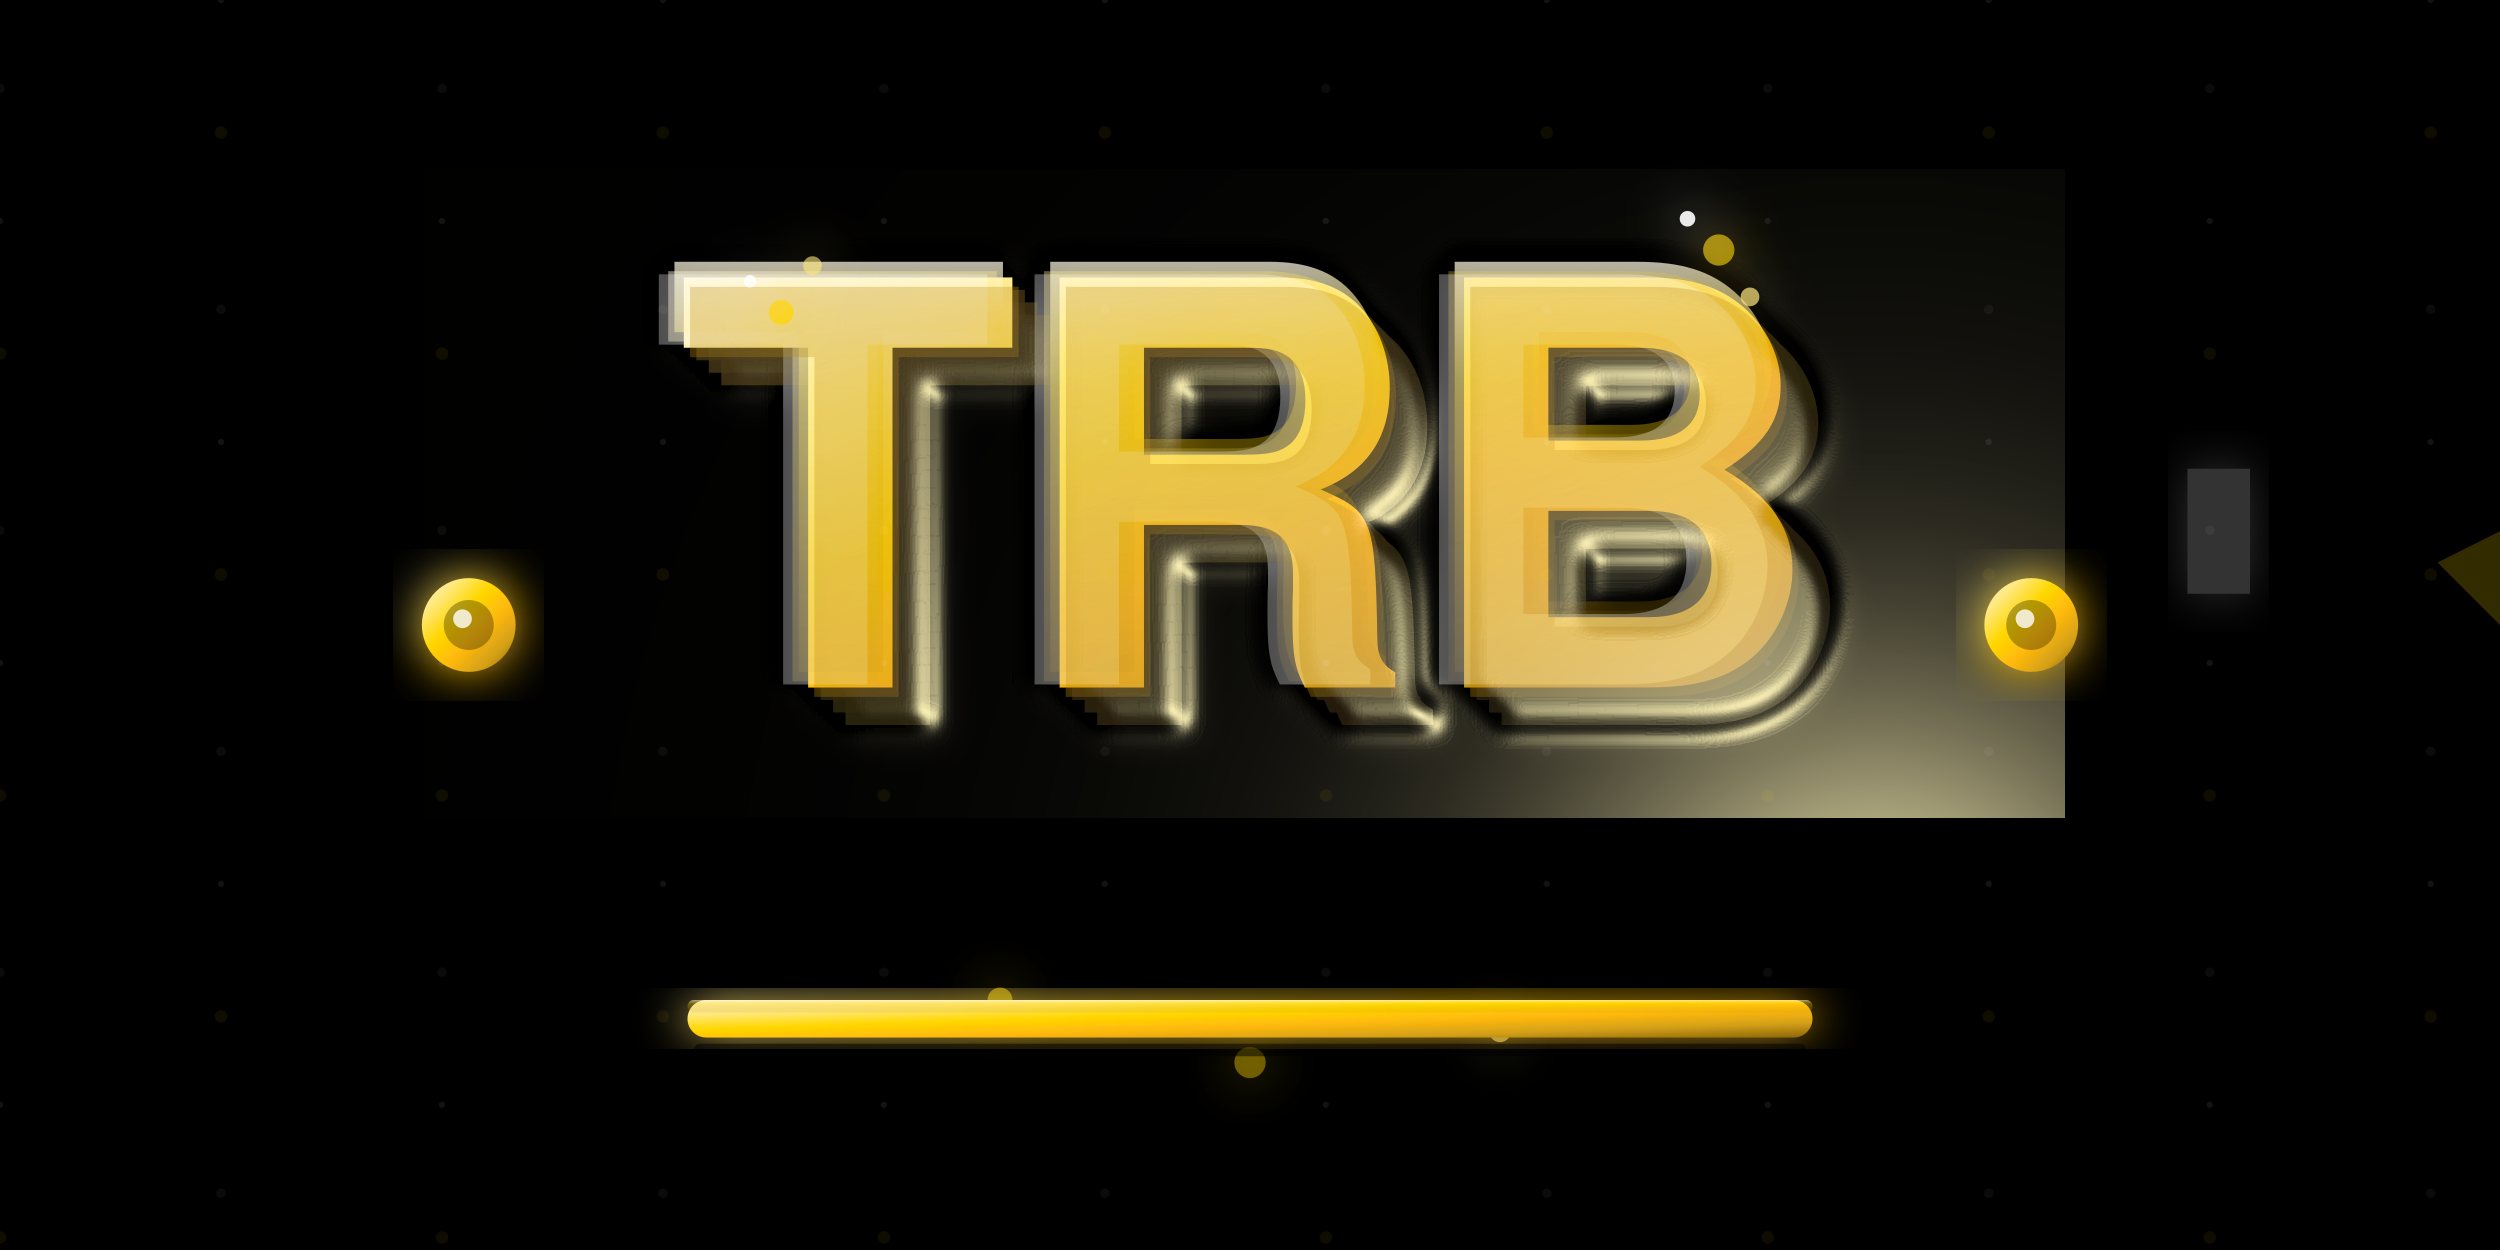
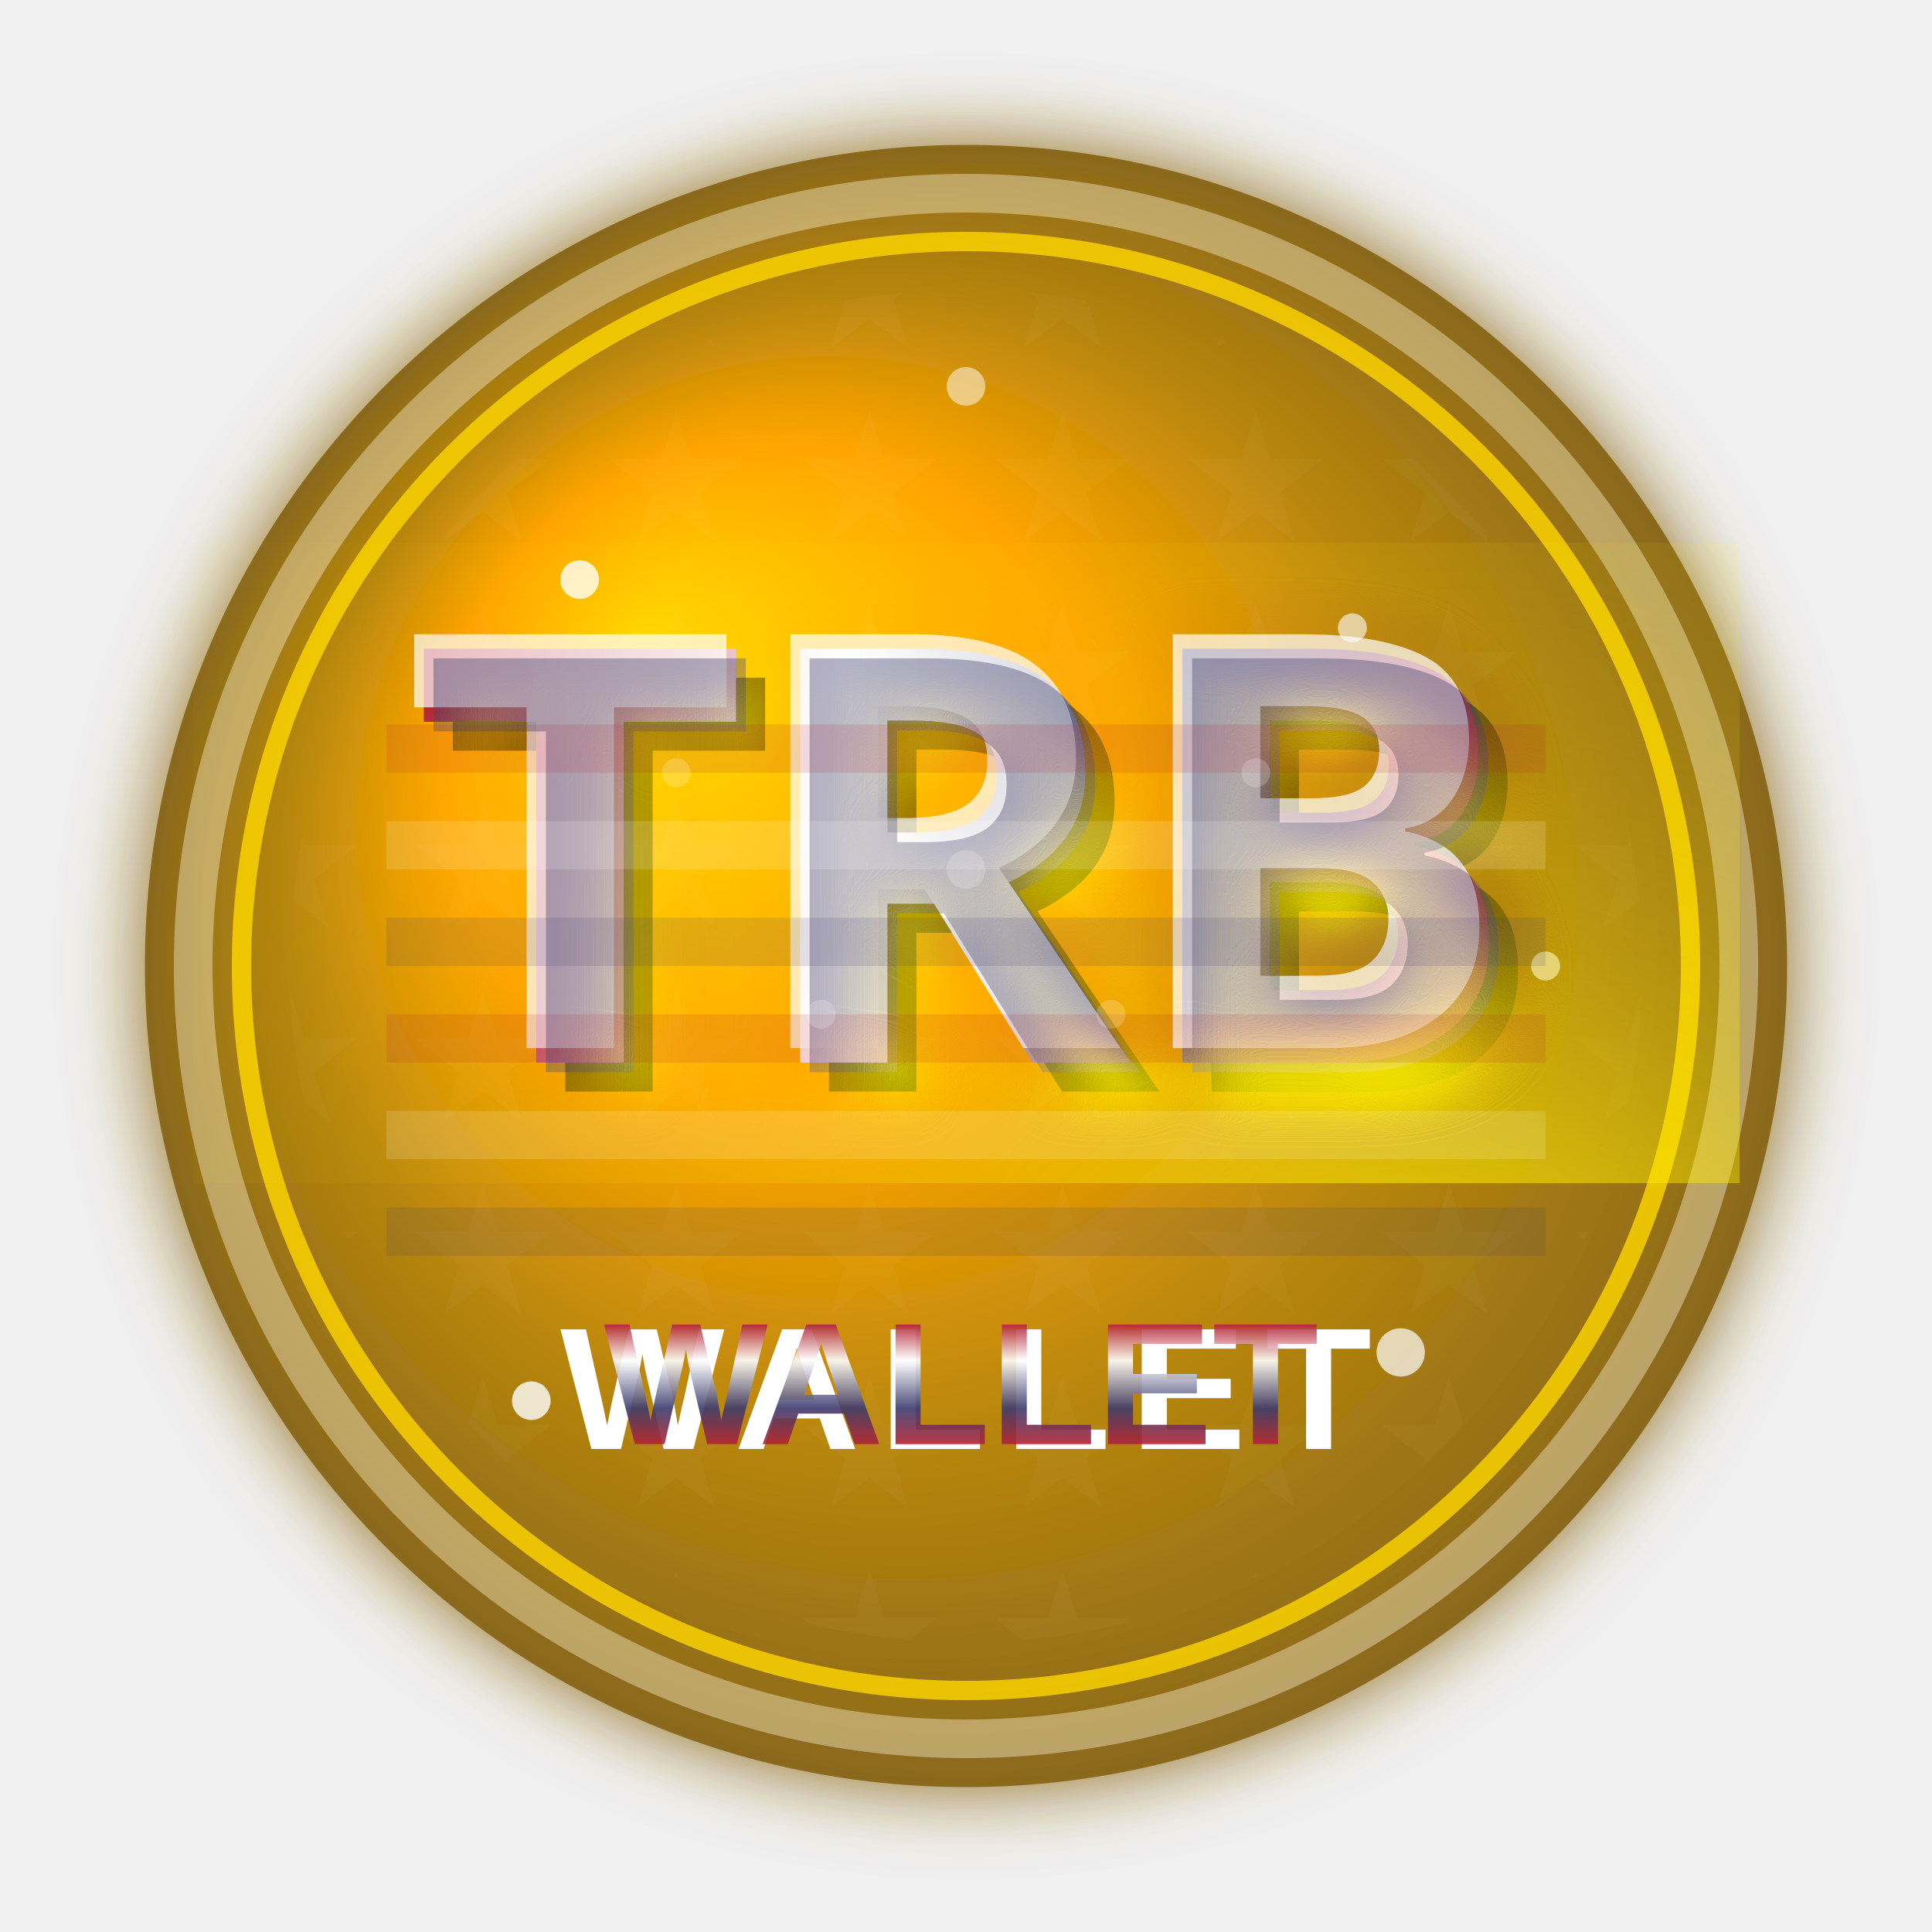
- <svg xmlns="http://www.w3.org/2000/svg" width="800" height="400" viewBox="0 0 800 400">
+ <svg xmlns="http://www.w3.org/2000/svg" width="400" height="400" viewBox="0 0 400 400">
  <defs>
-     <linearGradient id="goldBase" x1="0%" y1="0%" x2="100%" y2="100%">
-       <stop offset="0%" stop-color="#FBF3D5" />
-       <stop offset="20%" stop-color="#FFE87C" />
-       <stop offset="40%" stop-color="#FFD700" />
-       <stop offset="60%" stop-color="#FFB90C" />
-       <stop offset="80%" stop-color="#D4A017" />
-       <stop offset="100%" stop-color="#8B6508" />
+     <radialGradient id="goldenCircle" cx="50%" cy="50%" r="50%" fx="30%" fy="30%">
+       <stop offset="0%" stop-color="#FFD700" stop-opacity="1" />
+       <stop offset="40%" stop-color="#FFA500" stop-opacity="1" />
+       <stop offset="70%" stop-color="#B8860B" stop-opacity="1" />
+       <stop offset="100%" stop-color="#8B691B" stop-opacity="1" />
+     </radialGradient>
+     <radialGradient id="goldenGlow" cx="50%" cy="50%" r="50%">
+       <stop offset="0%" stop-color="#FFF8DC" stop-opacity="0.9" />
+       <stop offset="70%" stop-color="#FFD700" stop-opacity="0.4" />
+       <stop offset="100%" stop-color="#B8860B" stop-opacity="0" />
+     </radialGradient>
+     <linearGradient id="americanFlag" x1="0%" y1="0%" x2="100%" y2="0%">
+       <stop offset="0%" stop-color="#B22234" />
+       <stop offset="40%" stop-color="#FFFFFF" />
+       <stop offset="70%" stop-color="#3C3B6E" />
+       <stop offset="100%" stop-color="#B22234" />
    </linearGradient>
-     <linearGradient id="goldTopShine" x1="0%" y1="0%" x2="100%" y2="100%">
-       <stop offset="0%" stop-color="#FFF9E6" stop-opacity="0.9" />
-       <stop offset="30%" stop-color="#FFE55C" stop-opacity="0.6" />
-       <stop offset="70%" stop-color="#D4A017" stop-opacity="0.3" />
-       <stop offset="100%" stop-color="#8B6508" stop-opacity="0.1" />
+     <linearGradient id="americanFlagVertical" x1="0%" y1="0%" x2="0%" y2="100%">
+       <stop offset="0%" stop-color="#B22234" />
+       <stop offset="30%" stop-color="#FFFFFF" />
+       <stop offset="70%" stop-color="#3C3B6E" />
+       <stop offset="100%" stop-color="#B22234" />
    </linearGradient>
-     <linearGradient id="goldEdge" x1="0%" y1="0%" x2="0%" y2="100%">
-       <stop offset="0%" stop-color="#FFF9E6" stop-opacity="1" />
-       <stop offset="30%" stop-color="#FFD700" stop-opacity="0.5" />
-       <stop offset="100%" stop-color="#B8860B" stop-opacity="0.2" />
-     </linearGradient>
-     <linearGradient id="goldShadow" x1="0%" y1="0%" x2="100%" y2="100%">
-       <stop offset="0%" stop-color="#4A3C1A" stop-opacity="0.8" />
-       <stop offset="100%" stop-color="#1A1509" stop-opacity="1" />
-     </linearGradient>
-     <filter id="gold3D" x="-20%" y="-20%" width="140%" height="140%">
-       <feGaussianBlur in="SourceAlpha" stdDeviation="5" result="blur1" />
-       <feOffset in="blur1" dx="4" dy="4" result="shadow" />
-       <feComponentTransfer in="shadow" result="shadowAlpha">
-         <feFuncA type="linear" slope="0.4" />
-       </feComponentTransfer>
-       <feGaussianBlur in="SourceAlpha" stdDeviation="3" result="blur2" />
-       <feSpecularLighting in="blur2" surfaceScale="8" specularConstant="0.9" specularExponent="30" lighting-color="#FFE87C" result="specular">
-         <fePointLight x="200" y="100" z="200" />
+     <pattern id="starsPattern" patternUnits="userSpaceOnUse" width="40" height="40">
+       <path d="M20 5 L23 15 L34 15 L25 22 L28 32 L20 26 L12 32 L15 22 L6 15 L17 15 Z" fill="#FFFFFF" opacity="0.3" />
+     </pattern>
+     <filter id="golden3D" x="-20%" y="-20%" width="140%" height="140%">
+       <feGaussianBlur in="SourceAlpha" stdDeviation="5" result="blur" />
+       <feSpecularLighting in="blur" surfaceScale="8" specularConstant="0.9" specularExponent="30" lighting-color="#FFD700" result="specular">
+         <fePointLight x="100" y="100" z="200" />
      </feSpecularLighting>
-       <feComposite in="SourceGraphic" in2="specular" operator="arithmetic" k1="0" k2="1" k3="1" k4="0" result="lit" />
-       <feMerge>
-         <feMergeNode in="shadowAlpha" />
-         <feMergeNode in="lit" />
-       </feMerge>
+       <feComposite in="SourceGraphic" in2="specular" operator="arithmetic" k1="0" k2="1" k3="1" k4="0" />
    </filter>
-     <filter id="goldGlow" x="-30%" y="-30%" width="160%" height="160%">
+     <filter id="heavenlyGlow" x="-30%" y="-30%" width="160%" height="160%">
      <feGaussianBlur stdDeviation="8" result="glow" />
      <feMerge>
        <feMergeNode in="glow" />
        <feMergeNode in="SourceGraphic" />
      </feMerge>
    </filter>
-     <pattern id="sparklePattern" patternUnits="userSpaceOnUse" width="100" height="100" patternTransform="rotate(45)">
-       <circle cx="20" cy="20" r="1.5" fill="#FFFFFF" opacity="0.3" />
-       <circle cx="80" cy="80" r="2" fill="#FFD700" opacity="0.4" />
-       <circle cx="50" cy="50" r="1" fill="#FFFFFF" opacity="0.5" />
-     </pattern>
  </defs>
-   <rect width="800" height="400" fill="black" />
-   <g transform="translate(400, 220)" filter="url(#gold3D)">
-     <text x="0" y="0" font-family="Arial Black, Helvetica, sans-serif" font-size="180" font-weight="900" text-anchor="middle" fill="url(#goldShadow)" dx="12" dy="12">TRB</text>
-     <text x="0" y="0" font-family="Arial Black, Helvetica, sans-serif" font-size="180" font-weight="900" text-anchor="middle" fill="url(#goldShadow)" dx="8" dy="8">TRB</text>
-     <text x="0" y="0" font-family="Arial Black, Helvetica, sans-serif" font-size="180" font-weight="900" text-anchor="middle" fill="url(#goldShadow)" dx="4" dy="4">TRB</text>
-     <text x="0" y="0" font-family="Arial Black, Helvetica, sans-serif" font-size="180" font-weight="900" text-anchor="middle" fill="url(#goldBase)">TRB</text>
-     <text x="-3" y="-5" font-family="Arial Black, Helvetica, sans-serif" font-size="180" font-weight="900" text-anchor="middle" fill="url(#goldEdge)" opacity="0.7">TRB</text>
-     <text x="-5" y="-2" font-family="Arial Black, Helvetica, sans-serif" font-size="180" font-weight="900" text-anchor="middle" fill="url(#goldTopShine)" opacity="0.5">TRB</text>
-     <text x="-8" y="-1" font-family="Arial Black, Helvetica, sans-serif" font-size="180" font-weight="900" text-anchor="middle" fill="#FFFFFF" opacity="0.3">TRB</text>
-     <text x="2" y="3" font-family="Arial Black, Helvetica, sans-serif" font-size="180" font-weight="900" text-anchor="middle" fill="#B8860B" opacity="0.3">TRB</text>
+   <rect width="400" height="400" fill="black" opacity="0" />
+   <circle cx="200" cy="200" r="170" fill="url(#goldenCircle)" filter="url(#heavenlyGlow)" />
+   <circle cx="200" cy="200" r="160" fill="none" stroke="#FFF8DC" stroke-width="8" stroke-opacity="0.4" />
+   <circle cx="200" cy="200" r="150" fill="none" stroke="#FFD700" stroke-width="4" stroke-opacity="0.8" />
+   <circle cx="120" cy="120" r="4" fill="#FFFFFF" opacity="0.8" />
+   <circle cx="280" cy="130" r="3" fill="#FFFFFF" opacity="0.6" />
+   <circle cx="290" cy="280" r="5" fill="#FFFFFF" opacity="0.7" />
+   <circle cx="110" cy="290" r="4" fill="#FFFFFF" opacity="0.8" />
+   <circle cx="200" cy="80" r="4" fill="#FFFFFF" opacity="0.5" />
+   <circle cx="320" cy="200" r="3" fill="#FFFFFF" opacity="0.6" />
+   <circle cx="200" cy="200" r="140" fill="url(#starsPattern)" opacity="0.1" />
+   <g transform="translate(200, 220)" filter="url(#golden3D)">
+     <text x="0" y="0" font-family="Arial Black, Impact, sans-serif" font-size="120" font-weight="900" text-anchor="middle" fill="#000000" opacity="0.5" dx="6" dy="6">TRB</text>
+     <text x="0" y="0" font-family="Arial Black, Impact, sans-serif" font-size="120" font-weight="900" text-anchor="middle" fill="url(#americanFlag)">TRB</text>
+     <text x="-2" y="-3" font-family="Arial Black, Impact, sans-serif" font-size="120" font-weight="900" text-anchor="middle" fill="#FFFFFF" opacity="0.7">TRB</text>
+     <text x="2" y="2" font-family="Arial Black, Impact, sans-serif" font-size="120" font-weight="900" text-anchor="middle" fill="#3C3B6E" opacity="0.4">TRB</text>
  </g>
-   <g transform="translate(400, 220)">
-     <path d="M300 -70 L320 -70 L320 -30 L300 -30 Z" fill="#FFFFFF" opacity="0.2" filter="url(#goldGlow)" />
-     <path d="M380 -40 L400 -50 L420 -30 L400 -20 Z" fill="#FFD700" opacity="0.2" />
-     <path d="M460 -50 L480 -40 L470 -20 L450 -30 Z" fill="#FFE87C" opacity="0.2" />
+   <g transform="translate(200, 300)">
+     <text x="0" y="0" font-family="Arial, sans-serif" font-size="36" font-weight="600" text-anchor="middle" fill="#FFFFFF" letter-spacing="4">WALLET</text>
+     <text x="0" y="0" font-family="Arial, sans-serif" font-size="36" font-weight="600" text-anchor="middle" fill="url(#americanFlagVertical)" opacity="0.9" dx="-1" dy="-1">WALLET</text>
  </g>
-   <g filter="url(#goldGlow)">
-     <circle cx="250" cy="100" r="4" fill="#FFD700" opacity="0.7" />
-     <circle cx="240" cy="90" r="2" fill="#FFFFFF" opacity="0.8" />
-     <circle cx="260" cy="85" r="3" fill="#FFE87C" opacity="0.6" />
-     <circle cx="550" cy="80" r="5" fill="#FFD700" opacity="0.6" />
-     <circle cx="540" cy="70" r="2.5" fill="#FFFFFF" opacity="0.9" />
-     <circle cx="560" cy="95" r="3" fill="#FFE87C" opacity="0.7" />
-     <circle cx="320" cy="320" r="4" fill="#FFD700" opacity="0.5" />
-     <circle cx="480" cy="330" r="3.5" fill="#FFE87C" opacity="0.6" />
-     <circle cx="400" cy="340" r="5" fill="#FFD700" opacity="0.4" />
+   <g opacity="0.15">
+     <rect x="80" y="150" width="240" height="10" fill="#B22234" />
+     <rect x="80" y="170" width="240" height="10" fill="#FFFFFF" />
+     <rect x="80" y="190" width="240" height="10" fill="#3C3B6E" />
+     <rect x="80" y="210" width="240" height="10" fill="#B22234" />
+     <rect x="80" y="230" width="240" height="10" fill="#FFFFFF" />
+     <rect x="80" y="250" width="240" height="10" fill="#3C3B6E" />
  </g>
-   <rect width="800" height="400" fill="url(#sparklePattern)" opacity="0.15" />
-   <g transform="translate(400, 320)">
-     <rect x="-180" y="0" width="360" height="12" fill="url(#goldBase)" rx="6" filter="url(#goldGlow)" />
-     <rect x="-180" y="0" width="360" height="4" fill="url(#goldEdge)" opacity="0.6" rx="2" />
-     <rect x="-178" y="14" width="356" height="4" fill="#000000" opacity="0.5" rx="2" />
-   </g>
-   <g transform="translate(150, 200)">
-     <circle cx="0" cy="0" r="15" fill="url(#goldBase)" filter="url(#goldGlow)" />
-     <circle cx="0" cy="0" r="8" fill="#000000" opacity="0.3" />
-     <circle cx="-2" cy="-2" r="3" fill="#FFFFFF" opacity="0.8" />
-   </g>
-   <g transform="translate(650, 200)">
-     <circle cx="0" cy="0" r="15" fill="url(#goldBase)" filter="url(#goldGlow)" />
-     <circle cx="0" cy="0" r="8" fill="#000000" opacity="0.3" />
-     <circle cx="-2" cy="-2" r="3" fill="#FFFFFF" opacity="0.8" />
+   <g opacity="0.2">
+     <circle cx="140" cy="160" r="3" fill="#FFFFFF" />
+     <circle cx="260" cy="160" r="3" fill="#FFFFFF" />
+     <circle cx="200" cy="180" r="4" fill="#FFFFFF" />
+     <circle cx="170" cy="210" r="3" fill="#FFFFFF" />
+     <circle cx="230" cy="210" r="3" fill="#FFFFFF" />
  </g>
</svg>
